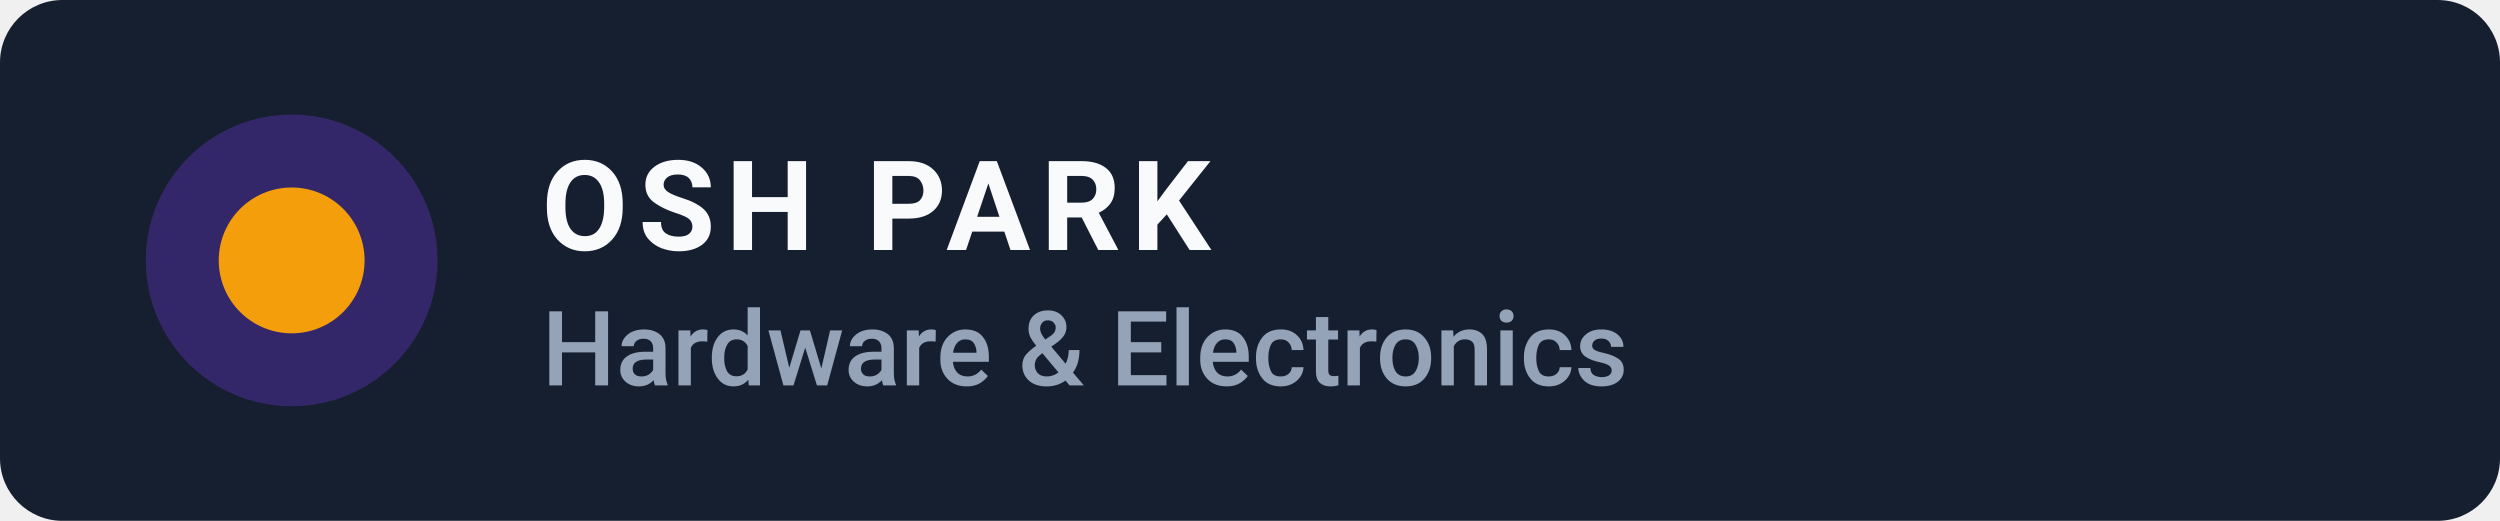
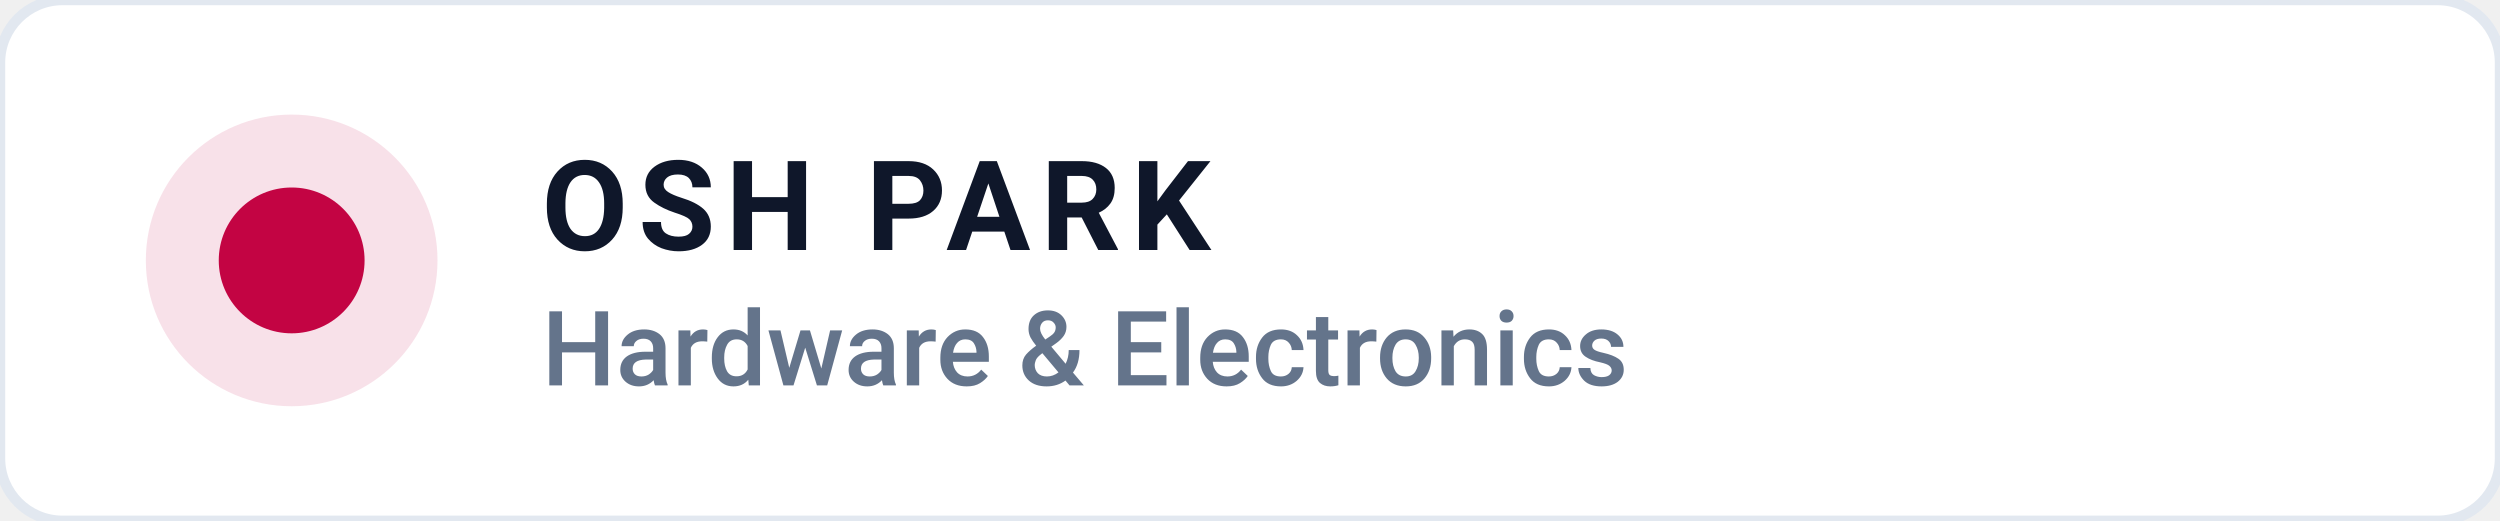
<svg xmlns="http://www.w3.org/2000/svg" viewBox="0 0 240 50" fill="none">
-   <rect width="240" height="50" rx="6" fill="#161F30" />
-   <circle cx="28" cy="25" r="14" fill="#7C3AED" opacity="0.3" />
-   <circle cx="28" cy="25" r="7" fill="#F59E0B" />
-   <text x="52" y="24" fill="#F9FAFB" font-family="-apple-system, BlinkMacSystemFont, 'Segoe UI', Roboto, sans-serif" font-size="12" font-weight="700" letter-spacing="1">OSH PARK</text>
-   <text x="52" y="37" fill="#94A3B8" font-family="-apple-system, BlinkMacSystemFont, 'Segoe UI', Roboto, sans-serif" font-size="10" font-weight="500">Hardware &amp; Electronics</text>
+   <rect width="240" height="50" rx="6" fill="#FFFFFF" stroke="#E2E8F0" />
+   <circle cx="28" cy="25" r="14" fill="#C30443" opacity="0.12" />
+   <circle cx="28" cy="25" r="7" fill="#C30443" />
+   <text x="52" y="24" fill="#0F172A" font-family="-apple-system, BlinkMacSystemFont, 'Segoe UI', Roboto, sans-serif" font-size="12" font-weight="700" letter-spacing="1">OSH PARK</text>
+   <text x="52" y="37" fill="#64748B" font-family="-apple-system, BlinkMacSystemFont, 'Segoe UI', Roboto, sans-serif" font-size="10" font-weight="500">Hardware &amp; Electronics</text>
</svg>
